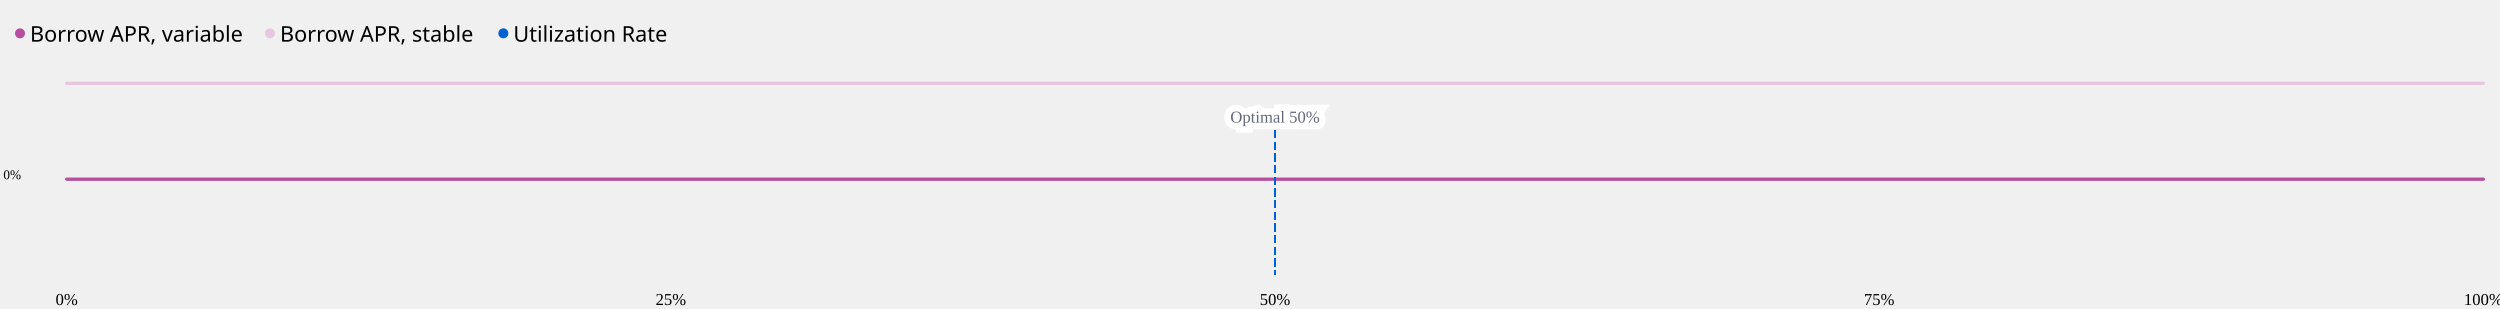
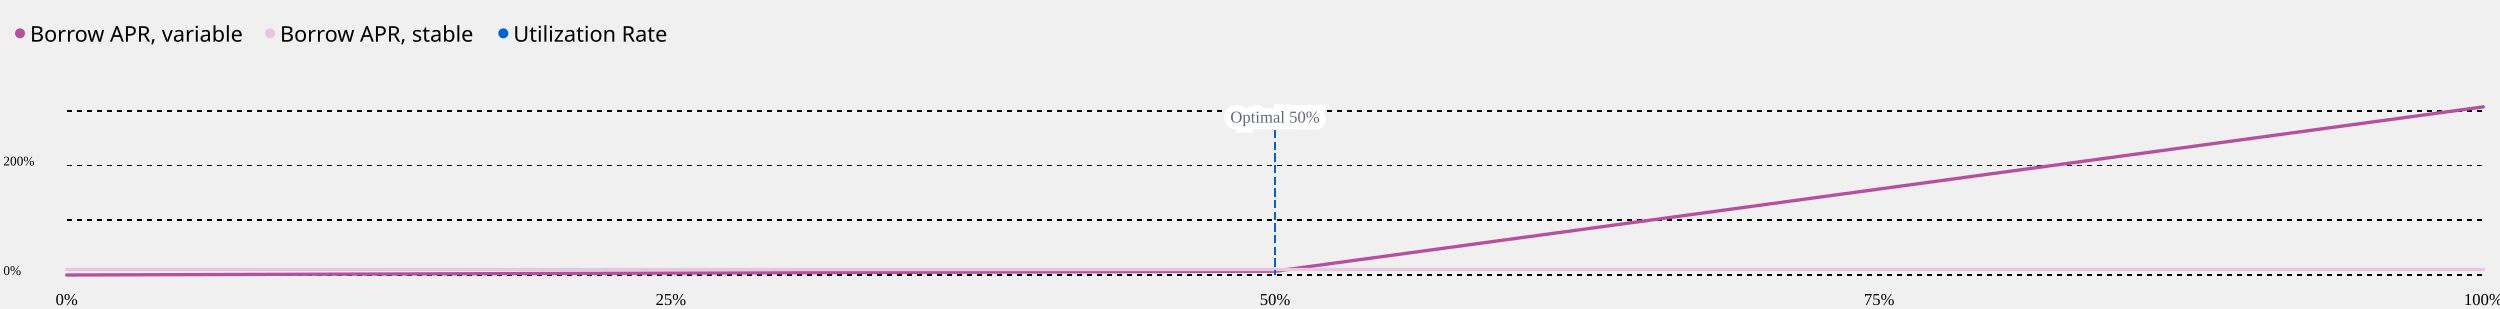
<svg xmlns="http://www.w3.org/2000/svg" style="background: white;" width="1500" height="185">
  <g style="color: black; font-size: 13px; font-family: sans-serif; transform: translate(18px, 25px);">
    <g>
      <circle r="3" cx="-6" cy="-5" style="fill: #B6509E" />
      <text>Borrow APR, variable</text>
    </g>
    <g style="transform: translateX(150px);">
      <circle r="3" cx="-6" cy="-5" style="fill: rgb(231, 198, 223)" />
      <text>Borrow APR, stable</text>
    </g>
    <g style="transform: translateX(290px);">
      <circle r="3" cx="-6" cy="-5" style="fill: rgb(0, 98, 210)" />
      <text>Utilization Rate</text>
    </g>
  </g>
  <g class="visx-group" transform="translate(40, 50)">
    <g class="visx-group visx-rows" transform="translate(0, 0)">
-       <line class="visx-line" x1="0" y1="57.5" x2="1450" y2="57.5" fill="transparent" shape-rendering="crispEdges" stroke="#000" stroke-width="1" stroke-dasharray="3,3" pointer-events="none" />
+       <line class="visx-line" x1="0" y1="115" x2="1450" y2="115" fill="transparent" shape-rendering="crispEdges" stroke="#000" stroke-width="1" stroke-dasharray="3,3" pointer-events="none" />
+       <line class="visx-line" x1="0" y1="82.143" x2="1450" y2="82.143" fill="transparent" shape-rendering="crispEdges" stroke="#000" stroke-width="1" stroke-dasharray="3,3" pointer-events="none" />
+       <line class="visx-line" x1="0" y1="49.286" x2="1450" y2="49.286" fill="transparent" shape-rendering="crispEdges" stroke="#000" stroke-width="1" stroke-dasharray="3,3" pointer-events="none" />
+       <line class="visx-line" x1="0" y1="16.429" x2="1450" y2="16.429" fill="transparent" shape-rendering="crispEdges" stroke="#000" stroke-width="1" stroke-dasharray="3,3" pointer-events="none" />
    </g>
-     <path class="visx-linepath" d="M0,57.5C2.417,57.5,4.833,57.5,7.25,57.5C9.667,57.5,12.083,57.5,14.5,57.5C16.917,57.5,19.333,57.5,21.75,57.5C24.167,57.5,26.583,57.5,29,57.5C31.417,57.5,33.833,57.5,36.25,57.5C38.667,57.5,41.083,57.5,43.5,57.5C45.917,57.5,48.333,57.5,50.75,57.5C53.167,57.5,55.583,57.5,58,57.5C60.417,57.5,62.833,57.5,65.25,57.5C67.667,57.5,70.083,57.5,72.5,57.5C74.917,57.5,77.333,57.5,79.75,57.5C82.167,57.5,84.583,57.5,87,57.5C89.417,57.5,91.833,57.5,94.25,57.5C96.667,57.5,99.083,57.5,101.5,57.5C103.917,57.5,106.333,57.5,108.75,57.5C111.167,57.5,113.583,57.5,116,57.5C118.417,57.5,120.833,57.5,123.25,57.5C125.667,57.5,128.083,57.5,130.5,57.5C132.917,57.5,135.333,57.5,137.75,57.5C140.167,57.5,142.583,57.5,145,57.5C147.417,57.5,149.833,57.5,152.25,57.5C154.667,57.5,157.083,57.5,159.5,57.5C161.917,57.5,164.333,57.5,166.75,57.5C169.167,57.5,171.583,57.5,174,57.5C176.417,57.5,178.833,57.5,181.25,57.5C183.667,57.5,186.083,57.5,188.5,57.5C190.917,57.5,193.333,57.5,195.75,57.5C198.167,57.5,200.583,57.5,203,57.5C205.417,57.5,207.833,57.5,210.25,57.5C212.667,57.5,215.083,57.5,217.5,57.5C219.917,57.5,222.333,57.5,224.75,57.5C227.167,57.5,229.583,57.5,232,57.5C234.417,57.5,236.833,57.5,239.25,57.5C241.667,57.5,244.083,57.5,246.5,57.5C248.917,57.5,251.333,57.5,253.75,57.5C256.167,57.5,258.583,57.5,261,57.5C263.417,57.5,265.833,57.5,268.25,57.5C270.667,57.5,273.083,57.5,275.5,57.5C277.917,57.5,280.333,57.5,282.75,57.5C285.167,57.5,287.583,57.5,290,57.5C292.417,57.5,294.833,57.5,297.25,57.5C299.667,57.5,302.083,57.5,304.5,57.5C306.917,57.5,309.333,57.5,311.75,57.5C314.167,57.5,316.583,57.5,319,57.5C321.417,57.5,323.833,57.5,326.25,57.5C328.667,57.5,331.083,57.5,333.5,57.5C335.917,57.5,338.333,57.5,340.75,57.5C343.167,57.5,345.583,57.5,348,57.5C350.417,57.5,352.833,57.5,355.25,57.5C357.667,57.5,360.083,57.5,362.5,57.5C364.917,57.5,367.333,57.5,369.75,57.5C372.167,57.5,374.583,57.5,377,57.5C379.417,57.5,381.833,57.5,384.25,57.5C386.667,57.5,389.083,57.5,391.5,57.5C393.917,57.5,396.333,57.5,398.75,57.5C401.167,57.5,403.583,57.5,406,57.5C408.417,57.5,410.833,57.5,413.25,57.5C415.667,57.5,418.083,57.5,420.5,57.5C422.917,57.5,425.333,57.5,427.75,57.5C430.167,57.5,432.583,57.5,435,57.5C437.417,57.5,439.833,57.5,442.25,57.5C444.667,57.5,447.083,57.5,449.5,57.5C451.917,57.5,454.333,57.5,456.75,57.5C459.167,57.5,461.583,57.5,464,57.5C466.417,57.5,468.833,57.5,471.25,57.5C473.667,57.5,476.083,57.5,478.5,57.5C480.917,57.5,483.333,57.5,485.75,57.5C488.167,57.5,490.583,57.5,493,57.5C495.417,57.5,497.833,57.5,500.25,57.5C502.667,57.5,505.083,57.5,507.5,57.5C509.917,57.5,512.333,57.5,514.75,57.5C517.167,57.5,519.583,57.5,522,57.5C524.417,57.5,526.833,57.5,529.25,57.5C531.667,57.5,534.083,57.5,536.5,57.5C538.917,57.5,541.333,57.5,543.75,57.5C546.167,57.5,548.583,57.5,551,57.5C553.417,57.5,555.833,57.5,558.25,57.5C560.667,57.5,563.083,57.5,565.5,57.5C567.917,57.5,570.333,57.5,572.75,57.5C575.167,57.5,577.583,57.5,580,57.5C582.417,57.5,584.833,57.5,587.25,57.5C589.667,57.5,592.083,57.5,594.5,57.5C596.917,57.5,599.333,57.5,601.75,57.5C604.167,57.5,606.583,57.5,609,57.5C611.417,57.5,613.833,57.5,616.25,57.5C618.667,57.5,621.083,57.5,623.5,57.5C625.917,57.5,628.333,57.5,630.75,57.5C633.167,57.5,635.583,57.5,638,57.5C640.417,57.5,642.833,57.5,645.25,57.5C647.667,57.5,650.083,57.5,652.5,57.5C654.917,57.5,657.333,57.5,659.75,57.5C662.167,57.5,664.583,57.5,667,57.5C669.417,57.5,671.833,57.5,674.25,57.5C676.667,57.5,679.083,57.5,681.5,57.5C683.917,57.5,686.333,57.5,688.75,57.5C691.167,57.5,693.583,57.5,696,57.5C698.417,57.5,700.833,57.5,703.25,57.5C705.667,57.5,708.083,57.5,710.5,57.5C712.917,57.5,715.333,57.5,717.75,57.5C720.167,57.5,722.583,57.5,725,57.5C727.417,57.5,729.833,57.5,732.25,57.5C734.667,57.5,737.083,57.5,739.5,57.5C741.917,57.5,744.333,57.5,746.75,57.5C749.167,57.5,751.583,57.5,754,57.5C756.417,57.5,758.833,57.5,761.25,57.5C763.667,57.5,766.083,57.5,768.5,57.5C770.917,57.5,773.333,57.5,775.75,57.5C778.167,57.5,780.583,57.5,783,57.5C785.417,57.5,787.833,57.5,790.25,57.5C792.667,57.5,795.083,57.5,797.5,57.5C799.917,57.5,802.333,57.5,804.75,57.5C807.167,57.5,809.583,57.5,812,57.5C814.417,57.5,816.833,57.5,819.25,57.5C821.667,57.5,824.083,57.5,826.5,57.5C828.917,57.5,831.333,57.5,833.75,57.5C836.167,57.5,838.583,57.5,841,57.5C843.417,57.5,845.833,57.5,848.25,57.5C850.667,57.5,853.083,57.5,855.5,57.5C857.917,57.5,860.333,57.5,862.75,57.5C865.167,57.5,867.583,57.5,870,57.5C872.417,57.5,874.833,57.5,877.25,57.5C879.667,57.5,882.083,57.5,884.5,57.5C886.917,57.5,889.333,57.5,891.75,57.5C894.167,57.5,896.583,57.5,899,57.5C901.417,57.5,903.833,57.5,906.25,57.5C908.667,57.5,911.083,57.5,913.5,57.5C915.917,57.5,918.333,57.5,920.75,57.5C923.167,57.5,925.583,57.5,928,57.5C930.417,57.5,932.833,57.5,935.25,57.5C937.667,57.5,940.083,57.5,942.5,57.5C944.917,57.5,947.333,57.5,949.75,57.5C952.167,57.5,954.583,57.5,957,57.5C959.417,57.5,961.833,57.5,964.25,57.5C966.667,57.5,969.083,57.5,971.5,57.5C973.917,57.5,976.333,57.5,978.75,57.5C981.167,57.5,983.583,57.5,986,57.5C988.417,57.5,990.833,57.5,993.25,57.5C995.667,57.5,998.083,57.5,1000.5,57.5C1002.917,57.5,1005.333,57.5,1007.75,57.5C1010.167,57.5,1012.583,57.5,1015,57.5C1017.417,57.5,1019.833,57.5,1022.25,57.5C1024.667,57.5,1027.083,57.5,1029.5,57.5C1031.917,57.5,1034.333,57.5,1036.75,57.5C1039.167,57.5,1041.583,57.5,1044,57.5C1046.417,57.5,1048.833,57.5,1051.25,57.5C1053.667,57.5,1056.083,57.5,1058.5,57.5C1060.917,57.5,1063.333,57.5,1065.75,57.5C1068.167,57.5,1070.583,57.5,1073,57.5C1075.417,57.5,1077.833,57.5,1080.25,57.5C1082.667,57.5,1085.083,57.5,1087.5,57.5C1089.917,57.5,1092.333,57.5,1094.75,57.5C1097.167,57.5,1099.583,57.5,1102,57.5C1104.417,57.5,1106.833,57.5,1109.25,57.5C1111.667,57.5,1114.083,57.5,1116.5,57.5C1118.917,57.5,1121.333,57.5,1123.75,57.5C1126.167,57.5,1128.583,57.5,1131,57.5C1133.417,57.5,1135.833,57.5,1138.25,57.5C1140.667,57.5,1143.083,57.5,1145.5,57.5C1147.917,57.5,1150.333,57.5,1152.75,57.5C1155.167,57.5,1157.583,57.5,1160,57.5C1162.417,57.5,1164.833,57.5,1167.25,57.5C1169.667,57.5,1172.083,57.5,1174.5,57.5C1176.917,57.5,1179.333,57.5,1181.75,57.5C1184.167,57.5,1186.583,57.5,1189,57.5C1191.417,57.5,1193.833,57.5,1196.25,57.5C1198.667,57.5,1201.083,57.5,1203.5,57.5C1205.917,57.5,1208.333,57.5,1210.75,57.5C1213.167,57.5,1215.583,57.5,1218,57.5C1220.417,57.5,1222.833,57.5,1225.25,57.5C1227.667,57.5,1230.083,57.5,1232.5,57.5C1234.917,57.5,1237.333,57.5,1239.75,57.5C1242.167,57.5,1244.583,57.5,1247,57.5C1249.417,57.5,1251.833,57.5,1254.25,57.5C1256.667,57.5,1259.083,57.5,1261.5,57.5C1263.917,57.5,1266.333,57.5,1268.75,57.5C1271.167,57.5,1273.583,57.5,1276,57.5C1278.417,57.5,1280.833,57.5,1283.25,57.5C1285.667,57.5,1288.083,57.5,1290.5,57.5C1292.917,57.5,1295.333,57.5,1297.75,57.5C1300.167,57.5,1302.583,57.5,1305,57.5C1307.417,57.5,1309.833,57.5,1312.25,57.5C1314.667,57.5,1317.083,57.5,1319.5,57.5C1321.917,57.5,1324.333,57.5,1326.75,57.5C1329.167,57.5,1331.583,57.5,1334,57.5C1336.417,57.5,1338.833,57.5,1341.25,57.5C1343.667,57.5,1346.083,57.5,1348.5,57.5C1350.917,57.5,1353.333,57.5,1355.75,57.5C1358.167,57.5,1360.583,57.5,1363,57.5C1365.417,57.5,1367.833,57.5,1370.25,57.5C1372.667,57.5,1375.083,57.5,1377.5,57.5C1379.917,57.5,1382.333,57.5,1384.75,57.5C1387.167,57.5,1389.583,57.5,1392,57.5C1394.417,57.5,1396.833,57.5,1399.25,57.5C1401.667,57.5,1404.083,57.5,1406.5,57.5C1408.917,57.5,1411.333,57.5,1413.75,57.5C1416.167,57.5,1418.583,57.5,1421,57.5C1423.417,57.5,1425.833,57.5,1428.25,57.5C1430.667,57.5,1433.083,57.5,1435.5,57.5C1437.917,57.5,1440.333,57.5,1442.75,57.5C1445.167,57.5,1447.583,57.5,1450,57.5" fill="transparent" stroke-linecap="round" stroke="#B6509E" stroke-width="2" />
-     <path class="visx-linepath" d="M0,0C2.417,0,4.833,0,7.25,0C9.667,0,12.083,0,14.5,0C16.917,0,19.333,0,21.75,0C24.167,0,26.583,0,29,0C31.417,0,33.833,0,36.25,0C38.667,0,41.083,0,43.5,0C45.917,0,48.333,0,50.75,0C53.167,0,55.583,0,58,0C60.417,0,62.833,0,65.25,0C67.667,0,70.083,0,72.5,0C74.917,0,77.333,0,79.75,0C82.167,0,84.583,0,87,0C89.417,0,91.833,0,94.25,0C96.667,0,99.083,0,101.5,0C103.917,0,106.333,0,108.75,0C111.167,0,113.583,0,116,0C118.417,0,120.833,0,123.25,0C125.667,0,128.083,0,130.5,0C132.917,0,135.333,0,137.75,0C140.167,0,142.583,0,145,0C147.417,0,149.833,0,152.25,0C154.667,0,157.083,0,159.5,0C161.917,0,164.333,0,166.75,0C169.167,0,171.583,0,174,0C176.417,0,178.833,0,181.25,0C183.667,0,186.083,0,188.5,0C190.917,0,193.333,0,195.75,0C198.167,0,200.583,0,203,0C205.417,0,207.833,0,210.25,0C212.667,0,215.083,0,217.5,0C219.917,0,222.333,0,224.75,0C227.167,0,229.583,0,232,0C234.417,0,236.833,0,239.25,0C241.667,0,244.083,0,246.5,0C248.917,0,251.333,0,253.75,0C256.167,0,258.583,0,261,0C263.417,0,265.833,0,268.25,0C270.667,0,273.083,0,275.5,0C277.917,0,280.333,0,282.75,0C285.167,0,287.583,0,290,0C292.417,0,294.833,0,297.25,0C299.667,0,302.083,0,304.5,0C306.917,0,309.333,0,311.75,0C314.167,0,316.583,0,319,0C321.417,0,323.833,0,326.25,0C328.667,0,331.083,0,333.5,0C335.917,0,338.333,0,340.75,0C343.167,0,345.583,0,348,0C350.417,0,352.833,0,355.25,0C357.667,0,360.083,0,362.5,0C364.917,0,367.333,0,369.75,0C372.167,0,374.583,0,377,0C379.417,0,381.833,0,384.25,0C386.667,0,389.083,0,391.5,0C393.917,0,396.333,0,398.75,0C401.167,0,403.583,0,406,0C408.417,0,410.833,0,413.25,0C415.667,0,418.083,0,420.5,0C422.917,0,425.333,0,427.75,0C430.167,0,432.583,0,435,0C437.417,0,439.833,0,442.25,0C444.667,0,447.083,0,449.5,0C451.917,0,454.333,0,456.75,0C459.167,0,461.583,0,464,0C466.417,0,468.833,0,471.25,0C473.667,0,476.083,0,478.5,0C480.917,0,483.333,0,485.75,0C488.167,0,490.583,0,493,0C495.417,0,497.833,0,500.25,0C502.667,0,505.083,0,507.5,0C509.917,0,512.333,0,514.75,0C517.167,0,519.583,0,522,0C524.417,0,526.833,0,529.25,0C531.667,0,534.083,0,536.5,0C538.917,0,541.333,0,543.75,0C546.167,0,548.583,0,551,0C553.417,0,555.833,0,558.25,0C560.667,0,563.083,0,565.5,0C567.917,0,570.333,0,572.75,0C575.167,0,577.583,0,580,0C582.417,0,584.833,0,587.25,0C589.667,0,592.083,0,594.5,0C596.917,0,599.333,0,601.75,0C604.167,0,606.583,0,609,0C611.417,0,613.833,0,616.25,0C618.667,0,621.083,0,623.5,0C625.917,0,628.333,0,630.75,0C633.167,0,635.583,0,638,0C640.417,0,642.833,0,645.25,0C647.667,0,650.083,0,652.5,0C654.917,0,657.333,0,659.75,0C662.167,0,664.583,0,667,0C669.417,0,671.833,0,674.25,0C676.667,0,679.083,0,681.5,0C683.917,0,686.333,0,688.75,0C691.167,0,693.583,0,696,0C698.417,0,700.833,0,703.25,0C705.667,0,708.083,0,710.5,0C712.917,0,715.333,0,717.75,0C720.167,0,722.583,0,725,0C727.417,0,729.833,0,732.25,0C734.667,0,737.083,0,739.5,0C741.917,0,744.333,0,746.75,0C749.167,0,751.583,0,754,0C756.417,0,758.833,0,761.25,0C763.667,0,766.083,0,768.5,0C770.917,0,773.333,0,775.75,0C778.167,0,780.583,0,783,0C785.417,0,787.833,0,790.25,0C792.667,0,795.083,0,797.5,0C799.917,0,802.333,0,804.75,0C807.167,0,809.583,0,812,0C814.417,0,816.833,0,819.25,0C821.667,0,824.083,0,826.5,0C828.917,0,831.333,0,833.75,0C836.167,0,838.583,0,841,0C843.417,0,845.833,0,848.25,0C850.667,0,853.083,0,855.5,0C857.917,0,860.333,0,862.75,0C865.167,0,867.583,0,870,0C872.417,0,874.833,0,877.25,0C879.667,0,882.083,0,884.5,0C886.917,0,889.333,0,891.75,0C894.167,0,896.583,0,899,0C901.417,0,903.833,0,906.25,0C908.667,0,911.083,0,913.5,0C915.917,0,918.333,0,920.75,0C923.167,0,925.583,0,928,0C930.417,0,932.833,0,935.25,0C937.667,0,940.083,0,942.5,0C944.917,0,947.333,0,949.75,0C952.167,0,954.583,0,957,0C959.417,0,961.833,0,964.25,0C966.667,0,969.083,0,971.5,0C973.917,0,976.333,0,978.75,0C981.167,0,983.583,0,986,0C988.417,0,990.833,0,993.25,0C995.667,0,998.083,0,1000.5,0C1002.917,0,1005.333,0,1007.75,0C1010.167,0,1012.583,0,1015,0C1017.417,0,1019.833,0,1022.25,0C1024.667,0,1027.083,0,1029.5,0C1031.917,0,1034.333,0,1036.75,0C1039.167,0,1041.583,0,1044,0C1046.417,0,1048.833,0,1051.25,0C1053.667,0,1056.083,0,1058.5,0C1060.917,0,1063.333,0,1065.75,0C1068.167,0,1070.583,0,1073,0C1075.417,0,1077.833,0,1080.25,0C1082.667,0,1085.083,0,1087.5,0C1089.917,0,1092.333,0,1094.75,0C1097.167,0,1099.583,0,1102,0C1104.417,0,1106.833,0,1109.25,0C1111.667,0,1114.083,0,1116.5,0C1118.917,0,1121.333,0,1123.75,0C1126.167,0,1128.583,0,1131,0C1133.417,0,1135.833,0,1138.25,0C1140.667,0,1143.083,0,1145.5,0C1147.917,0,1150.333,0,1152.75,0C1155.167,0,1157.583,0,1160,0C1162.417,0,1164.833,0,1167.25,0C1169.667,0,1172.083,0,1174.5,0C1176.917,0,1179.333,0,1181.75,0C1184.167,0,1186.583,0,1189,0C1191.417,0,1193.833,0,1196.25,0C1198.667,0,1201.083,0,1203.5,0C1205.917,0,1208.333,0,1210.75,0C1213.167,0,1215.583,0,1218,0C1220.417,0,1222.833,0,1225.25,0C1227.667,0,1230.083,0,1232.5,0C1234.917,0,1237.333,0,1239.75,0C1242.167,0,1244.583,0,1247,0C1249.417,0,1251.833,0,1254.25,0C1256.667,0,1259.083,0,1261.5,0C1263.917,0,1266.333,0,1268.75,0C1271.167,0,1273.583,0,1276,0C1278.417,0,1280.833,0,1283.25,0C1285.667,0,1288.083,0,1290.5,0C1292.917,0,1295.333,0,1297.75,0C1300.167,0,1302.583,0,1305,0C1307.417,0,1309.833,0,1312.25,0C1314.667,0,1317.083,0,1319.5,0C1321.917,0,1324.333,0,1326.75,0C1329.167,0,1331.583,0,1334,0C1336.417,0,1338.833,0,1341.25,0C1343.667,0,1346.083,0,1348.5,0C1350.917,0,1353.333,0,1355.75,0C1358.167,0,1360.583,0,1363,0C1365.417,0,1367.833,0,1370.25,0C1372.667,0,1375.083,0,1377.5,0C1379.917,0,1382.333,0,1384.75,0C1387.167,0,1389.583,0,1392,0C1394.417,0,1396.833,0,1399.25,0C1401.667,0,1404.083,0,1406.5,0C1408.917,0,1411.333,0,1413.75,0C1416.167,0,1418.583,0,1421,0C1423.417,0,1425.833,0,1428.25,0C1430.667,0,1433.083,0,1435.5,0C1437.917,0,1440.333,0,1442.75,0C1445.167,0,1447.583,0,1450,0" fill="transparent" stroke-linecap="round" stroke="#E7C6DF" stroke-width="2" />
+     <path class="visx-linepath" d="M0,115C2.417,114.992,4.833,114.985,7.25,114.977C9.667,114.969,12.083,114.962,14.5,114.954C16.917,114.946,19.333,114.939,21.75,114.931C24.167,114.923,26.583,114.916,29,114.908C31.417,114.9,33.833,114.893,36.25,114.885C38.667,114.877,41.083,114.87,43.5,114.862C45.917,114.854,48.333,114.847,50.75,114.839C53.167,114.831,55.583,114.824,58,114.816C60.417,114.808,62.833,114.801,65.25,114.793C67.667,114.785,70.083,114.778,72.5,114.77C74.917,114.762,77.333,114.755,79.75,114.747C82.167,114.739,84.583,114.732,87,114.724C89.417,114.716,91.833,114.709,94.25,114.701C96.667,114.693,99.083,114.686,101.5,114.678C103.917,114.67,106.333,114.663,108.75,114.655C111.167,114.647,113.583,114.64,116,114.632C118.417,114.624,120.833,114.617,123.25,114.609C125.667,114.601,128.083,114.594,130.5,114.586C132.917,114.578,135.333,114.571,137.75,114.563C140.167,114.555,142.583,114.548,145,114.54C147.417,114.532,149.833,114.525,152.25,114.517C154.667,114.509,157.083,114.502,159.5,114.494C161.917,114.486,164.333,114.479,166.75,114.471C169.167,114.463,171.583,114.456,174,114.448C176.417,114.44,178.833,114.433,181.25,114.425C183.667,114.417,186.083,114.41,188.5,114.402C190.917,114.394,193.333,114.387,195.75,114.379C198.167,114.371,200.583,114.364,203,114.356C205.417,114.348,207.833,114.341,210.25,114.333C212.667,114.325,215.083,114.318,217.5,114.31C219.917,114.302,222.333,114.295,224.75,114.287C227.167,114.279,229.583,114.272,232,114.264C234.417,114.256,236.833,114.249,239.25,114.241C241.667,114.233,244.083,114.226,246.5,114.218C248.917,114.21,251.333,114.203,253.75,114.195C256.167,114.187,258.583,114.18,261,114.172C263.417,114.164,265.833,114.157,268.25,114.149C270.667,114.141,273.083,114.134,275.5,114.126C277.917,114.118,280.333,114.111,282.75,114.103C285.167,114.095,287.583,114.088,290,114.08C292.417,114.072,294.833,114.065,297.25,114.057C299.667,114.049,302.083,114.042,304.5,114.034C306.917,114.026,309.333,114.019,311.75,114.011C314.167,114.003,316.583,113.996,319,113.988C321.417,113.98,323.833,113.973,326.25,113.965C328.667,113.957,331.083,113.95,333.5,113.942C335.917,113.934,338.333,113.927,340.75,113.919C343.167,113.911,345.583,113.904,348,113.896C350.417,113.888,352.833,113.881,355.25,113.873C357.667,113.865,360.083,113.858,362.5,113.85C364.917,113.842,367.333,113.835,369.75,113.827C372.167,113.819,374.583,113.812,377,113.804C379.417,113.796,381.833,113.789,384.25,113.781C386.667,113.773,389.083,113.766,391.5,113.758C393.917,113.75,396.333,113.743,398.75,113.735C401.167,113.727,403.583,113.72,406,113.712C408.417,113.704,410.833,113.697,413.25,113.689C415.667,113.681,418.083,113.674,420.5,113.666C422.917,113.658,425.333,113.651,427.75,113.643C430.167,113.635,432.583,113.628,435,113.62C437.417,113.612,439.833,113.605,442.25,113.597C444.667,113.589,447.083,113.582,449.5,113.574C451.917,113.566,454.333,113.559,456.75,113.551C459.167,113.543,461.583,113.536,464,113.528C466.417,113.52,468.833,113.513,471.25,113.505C473.667,113.497,476.083,113.49,478.5,113.482C480.917,113.474,483.333,113.467,485.75,113.459C488.167,113.451,490.583,113.444,493,113.436C495.417,113.428,497.833,113.421,500.25,113.413C502.667,113.405,505.083,113.398,507.5,113.39C509.917,113.382,512.333,113.375,514.75,113.367C517.167,113.359,519.583,113.352,522,113.344C524.417,113.336,526.833,113.329,529.25,113.321C531.667,113.313,534.083,113.306,536.5,113.298C538.917,113.29,541.333,113.283,543.75,113.275C546.167,113.267,548.583,113.26,551,113.252C553.417,113.244,555.833,113.237,558.25,113.229C560.667,113.221,563.083,113.214,565.5,113.206C567.917,113.198,570.333,113.191,572.75,113.183C575.167,113.175,577.583,113.168,580,113.16C582.417,113.152,584.833,113.145,587.25,113.137C589.667,113.129,592.083,113.122,594.5,113.114C596.917,113.106,599.333,113.099,601.75,113.091C604.167,113.083,606.583,113.076,609,113.068C611.417,113.06,613.833,113.053,616.25,113.045C618.667,113.037,621.083,113.03,623.5,113.022C625.917,113.014,628.333,113.007,630.75,112.999C633.167,112.991,635.583,112.984,638,112.976C640.417,112.968,642.833,112.961,645.25,112.953C647.667,112.945,650.083,112.938,652.5,112.93C654.917,112.922,657.333,112.915,659.75,112.907C662.167,112.899,664.583,112.892,667,112.884C669.417,112.876,671.833,112.869,674.25,112.861C676.667,112.853,679.083,112.846,681.5,112.838C683.917,112.83,686.333,112.823,688.75,112.815C691.167,112.807,693.583,112.8,696,112.792C698.417,112.784,700.833,112.777,703.25,112.769C705.667,112.761,708.083,112.754,710.5,112.746C712.917,112.738,715.333,112.731,717.75,112.723C720.167,112.715,722.583,112.715,725,112.7C727.417,112.685,729.833,112.043,732.25,111.714C734.667,111.386,737.083,111.057,739.5,110.729C741.917,110.4,744.333,110.071,746.75,109.743C749.167,109.414,751.583,109.086,754,108.757C756.417,108.429,758.833,108.1,761.25,107.771C763.667,107.443,766.083,107.114,768.5,106.786C770.917,106.457,773.333,106.129,775.75,105.8C778.167,105.471,780.583,105.143,783,104.814C785.417,104.486,787.833,104.157,790.25,103.829C792.667,103.5,795.083,103.171,797.5,102.843C799.917,102.514,802.333,102.186,804.75,101.857C807.167,101.529,809.583,101.2,812,100.871C814.417,100.543,816.833,100.214,819.25,99.886C821.667,99.557,824.083,99.229,826.5,98.9C828.917,98.571,831.333,98.243,833.75,97.914C836.167,97.586,838.583,97.257,841,96.929C843.417,96.6,845.833,96.271,848.25,95.943C850.667,95.614,853.083,95.286,855.5,94.957C857.917,94.629,860.333,94.3,862.75,93.971C865.167,93.643,867.583,93.314,870,92.986C872.417,92.657,874.833,92.329,877.25,92C879.667,91.671,882.083,91.343,884.5,91.014C886.917,90.686,889.333,90.357,891.75,90.029C894.167,89.7,896.583,89.371,899,89.043C901.417,88.714,903.833,88.386,906.25,88.057C908.667,87.729,911.083,87.4,913.5,87.071C915.917,86.743,918.333,86.414,920.75,86.086C923.167,85.757,925.583,85.429,928,85.1C930.417,84.771,932.833,84.443,935.25,84.114C937.667,83.786,940.083,83.457,942.5,83.129C944.917,82.8,947.333,82.471,949.75,82.143C952.167,81.814,954.583,81.486,957,81.157C959.417,80.829,961.833,80.5,964.25,80.171C966.667,79.843,969.083,79.514,971.5,79.186C973.917,78.857,976.333,78.529,978.75,78.2C981.167,77.871,983.583,77.543,986,77.214C988.417,76.886,990.833,76.557,993.25,76.229C995.667,75.9,998.083,75.571,1000.5,75.243C1002.917,74.914,1005.333,74.586,1007.75,74.257C1010.167,73.929,1012.583,73.6,1015,73.271C1017.417,72.943,1019.833,72.614,1022.25,72.286C1024.667,71.957,1027.083,71.629,1029.5,71.3C1031.917,70.971,1034.333,70.643,1036.75,70.314C1039.167,69.986,1041.583,69.657,1044,69.329C1046.417,69,1048.833,68.671,1051.25,68.343C1053.667,68.014,1056.083,67.686,1058.5,67.357C1060.917,67.029,1063.333,66.7,1065.75,66.371C1068.167,66.043,1070.583,65.714,1073,65.386C1075.417,65.057,1077.833,64.729,1080.25,64.4C1082.667,64.071,1085.083,63.743,1087.5,63.414C1089.917,63.086,1092.333,62.757,1094.75,62.429C1097.167,62.1,1099.583,61.771,1102,61.443C1104.417,61.114,1106.833,60.786,1109.25,60.457C1111.667,60.129,1114.083,59.8,1116.5,59.471C1118.917,59.143,1121.333,58.814,1123.75,58.486C1126.167,58.157,1128.583,57.829,1131,57.5C1133.417,57.171,1135.833,56.843,1138.25,56.514C1140.667,56.186,1143.083,55.857,1145.5,55.529C1147.917,55.2,1150.333,54.871,1152.75,54.543C1155.167,54.214,1157.583,53.886,1160,53.557C1162.417,53.229,1164.833,52.9,1167.25,52.571C1169.667,52.243,1172.083,51.914,1174.5,51.586C1176.917,51.257,1179.333,50.929,1181.75,50.6C1184.167,50.271,1186.583,49.943,1189,49.614C1191.417,49.286,1193.833,48.957,1196.25,48.629C1198.667,48.3,1201.083,47.971,1203.5,47.643C1205.917,47.314,1208.333,46.986,1210.75,46.657C1213.167,46.329,1215.583,46,1218,45.671C1220.417,45.343,1222.833,45.014,1225.25,44.686C1227.667,44.357,1230.083,44.029,1232.5,43.7C1234.917,43.371,1237.333,43.043,1239.75,42.714C1242.167,42.386,1244.583,42.057,1247,41.729C1249.417,41.4,1251.833,41.071,1254.25,40.743C1256.667,40.414,1259.083,40.086,1261.5,39.757C1263.917,39.429,1266.333,39.1,1268.75,38.771C1271.167,38.443,1273.583,38.114,1276,37.786C1278.417,37.457,1280.833,37.129,1283.25,36.8C1285.667,36.471,1288.083,36.143,1290.5,35.814C1292.917,35.486,1295.333,35.157,1297.75,34.829C1300.167,34.5,1302.583,34.171,1305,33.843C1307.417,33.514,1309.833,33.186,1312.25,32.857C1314.667,32.529,1317.083,32.2,1319.5,31.871C1321.917,31.543,1324.333,31.214,1326.75,30.886C1329.167,30.557,1331.583,30.229,1334,29.9C1336.417,29.571,1338.833,29.243,1341.25,28.914C1343.667,28.586,1346.083,28.257,1348.5,27.929C1350.917,27.6,1353.333,27.271,1355.75,26.943C1358.167,26.614,1360.583,26.286,1363,25.957C1365.417,25.629,1367.833,25.3,1370.25,24.971C1372.667,24.643,1375.083,24.314,1377.5,23.986C1379.917,23.657,1382.333,23.329,1384.75,23C1387.167,22.671,1389.583,22.343,1392,22.014C1394.417,21.686,1396.833,21.357,1399.25,21.029C1401.667,20.7,1404.083,20.371,1406.5,20.043C1408.917,19.714,1411.333,19.386,1413.75,19.057C1416.167,18.729,1418.583,18.4,1421,18.071C1423.417,17.743,1425.833,17.414,1428.25,17.086C1430.667,16.757,1433.083,16.429,1435.5,16.1C1437.917,15.771,1440.333,15.443,1442.75,15.114C1445.167,14.786,1447.583,14.457,1450,14.129" fill="transparent" stroke-linecap="round" stroke="#B6509E" stroke-width="2" />
+     <path class="visx-linepath" d="M0,111.714C2.417,111.714,4.833,111.714,7.25,111.714C9.667,111.714,12.083,111.714,14.5,111.714C16.917,111.714,19.333,111.714,21.75,111.714C24.167,111.714,26.583,111.714,29,111.714C31.417,111.714,33.833,111.714,36.25,111.714C38.667,111.714,41.083,111.714,43.5,111.714C45.917,111.714,48.333,111.714,50.75,111.714C53.167,111.714,55.583,111.714,58,111.714C60.417,111.714,62.833,111.714,65.25,111.714C67.667,111.714,70.083,111.714,72.5,111.714C74.917,111.714,77.333,111.714,79.75,111.714C82.167,111.714,84.583,111.714,87,111.714C89.417,111.714,91.833,111.714,94.25,111.714C96.667,111.714,99.083,111.714,101.5,111.714C103.917,111.714,106.333,111.714,108.75,111.714C111.167,111.714,113.583,111.714,116,111.714C118.417,111.714,120.833,111.714,123.25,111.714C125.667,111.714,128.083,111.714,130.5,111.714C132.917,111.714,135.333,111.714,137.75,111.714C140.167,111.714,142.583,111.714,145,111.714C147.417,111.714,149.833,111.714,152.25,111.714C154.667,111.714,157.083,111.714,159.5,111.714C161.917,111.714,164.333,111.714,166.75,111.714C169.167,111.714,171.583,111.714,174,111.714C176.417,111.714,178.833,111.714,181.25,111.714C183.667,111.714,186.083,111.714,188.5,111.714C190.917,111.714,193.333,111.714,195.75,111.714C198.167,111.714,200.583,111.714,203,111.714C205.417,111.714,207.833,111.714,210.25,111.714C212.667,111.714,215.083,111.714,217.5,111.714C219.917,111.714,222.333,111.714,224.75,111.714C227.167,111.714,229.583,111.714,232,111.714C234.417,111.714,236.833,111.714,239.25,111.714C241.667,111.714,244.083,111.714,246.5,111.714C248.917,111.714,251.333,111.714,253.75,111.714C256.167,111.714,258.583,111.714,261,111.714C263.417,111.714,265.833,111.714,268.25,111.714C270.667,111.714,273.083,111.714,275.5,111.714C277.917,111.714,280.333,111.714,282.75,111.714C285.167,111.714,287.583,111.714,290,111.714C292.417,111.714,294.833,111.714,297.25,111.714C299.667,111.714,302.083,111.714,304.5,111.714C306.917,111.714,309.333,111.714,311.75,111.714C314.167,111.714,316.583,111.714,319,111.714C321.417,111.714,323.833,111.714,326.25,111.714C328.667,111.714,331.083,111.714,333.5,111.714C335.917,111.714,338.333,111.714,340.75,111.714C343.167,111.714,345.583,111.714,348,111.714C350.417,111.714,352.833,111.714,355.25,111.714C357.667,111.714,360.083,111.714,362.5,111.714C364.917,111.714,367.333,111.714,369.75,111.714C372.167,111.714,374.583,111.714,377,111.714C379.417,111.714,381.833,111.714,384.25,111.714C386.667,111.714,389.083,111.714,391.5,111.714C393.917,111.714,396.333,111.714,398.75,111.714C401.167,111.714,403.583,111.714,406,111.714C408.417,111.714,410.833,111.714,413.25,111.714C415.667,111.714,418.083,111.714,420.5,111.714C422.917,111.714,425.333,111.714,427.75,111.714C430.167,111.714,432.583,111.714,435,111.714C437.417,111.714,439.833,111.714,442.25,111.714C444.667,111.714,447.083,111.714,449.5,111.714C451.917,111.714,454.333,111.714,456.75,111.714C459.167,111.714,461.583,111.714,464,111.714C466.417,111.714,468.833,111.714,471.25,111.714C473.667,111.714,476.083,111.714,478.5,111.714C480.917,111.714,483.333,111.714,485.75,111.714C488.167,111.714,490.583,111.714,493,111.714C495.417,111.714,497.833,111.714,500.25,111.714C502.667,111.714,505.083,111.714,507.5,111.714C509.917,111.714,512.333,111.714,514.75,111.714C517.167,111.714,519.583,111.714,522,111.714C524.417,111.714,526.833,111.714,529.25,111.714C531.667,111.714,534.083,111.714,536.5,111.714C538.917,111.714,541.333,111.714,543.75,111.714C546.167,111.714,548.583,111.714,551,111.714C553.417,111.714,555.833,111.714,558.25,111.714C560.667,111.714,563.083,111.714,565.5,111.714C567.917,111.714,570.333,111.714,572.75,111.714C575.167,111.714,577.583,111.714,580,111.714C582.417,111.714,584.833,111.714,587.25,111.714C589.667,111.714,592.083,111.714,594.5,111.714C596.917,111.714,599.333,111.714,601.75,111.714C604.167,111.714,606.583,111.714,609,111.714C611.417,111.714,613.833,111.714,616.25,111.714C618.667,111.714,621.083,111.714,623.5,111.714C625.917,111.714,628.333,111.714,630.75,111.714C633.167,111.714,635.583,111.714,638,111.714C640.417,111.714,642.833,111.714,645.25,111.714C647.667,111.714,650.083,111.714,652.5,111.714C654.917,111.714,657.333,111.714,659.75,111.714C662.167,111.714,664.583,111.714,667,111.714C669.417,111.714,671.833,111.714,674.25,111.714C676.667,111.714,679.083,111.714,681.5,111.714C683.917,111.714,686.333,111.714,688.75,111.714C691.167,111.714,693.583,111.714,696,111.714C698.417,111.714,700.833,111.714,703.25,111.714C705.667,111.714,708.083,111.714,710.5,111.714C712.917,111.714,715.333,111.714,717.75,111.714C720.167,111.714,722.583,111.714,725,111.714C727.417,111.714,729.833,111.714,732.25,111.714C734.667,111.714,737.083,111.714,739.5,111.714C741.917,111.714,744.333,111.714,746.75,111.714C749.167,111.714,751.583,111.714,754,111.714C756.417,111.714,758.833,111.714,761.25,111.714C763.667,111.714,766.083,111.714,768.5,111.714C770.917,111.714,773.333,111.714,775.75,111.714C778.167,111.714,780.583,111.714,783,111.714C785.417,111.714,787.833,111.714,790.25,111.714C792.667,111.714,795.083,111.714,797.5,111.714C799.917,111.714,802.333,111.714,804.75,111.714C807.167,111.714,809.583,111.714,812,111.714C814.417,111.714,816.833,111.714,819.25,111.714C821.667,111.714,824.083,111.714,826.5,111.714C828.917,111.714,831.333,111.714,833.75,111.714C836.167,111.714,838.583,111.714,841,111.714C843.417,111.714,845.833,111.714,848.25,111.714C850.667,111.714,853.083,111.714,855.5,111.714C857.917,111.714,860.333,111.714,862.75,111.714C865.167,111.714,867.583,111.714,870,111.714C872.417,111.714,874.833,111.714,877.25,111.714C879.667,111.714,882.083,111.714,884.5,111.714C886.917,111.714,889.333,111.714,891.75,111.714C894.167,111.714,896.583,111.714,899,111.714C901.417,111.714,903.833,111.714,906.25,111.714C908.667,111.714,911.083,111.714,913.5,111.714C915.917,111.714,918.333,111.714,920.75,111.714C923.167,111.714,925.583,111.714,928,111.714C930.417,111.714,932.833,111.714,935.25,111.714C937.667,111.714,940.083,111.714,942.5,111.714C944.917,111.714,947.333,111.714,949.75,111.714C952.167,111.714,954.583,111.714,957,111.714C959.417,111.714,961.833,111.714,964.25,111.714C966.667,111.714,969.083,111.714,971.5,111.714C973.917,111.714,976.333,111.714,978.75,111.714C981.167,111.714,983.583,111.714,986,111.714C988.417,111.714,990.833,111.714,993.25,111.714C995.667,111.714,998.083,111.714,1000.5,111.714C1002.917,111.714,1005.333,111.714,1007.75,111.714C1010.167,111.714,1012.583,111.714,1015,111.714C1017.417,111.714,1019.833,111.714,1022.25,111.714C1024.667,111.714,1027.083,111.714,1029.5,111.714C1031.917,111.714,1034.333,111.714,1036.75,111.714C1039.167,111.714,1041.583,111.714,1044,111.714C1046.417,111.714,1048.833,111.714,1051.25,111.714C1053.667,111.714,1056.083,111.714,1058.5,111.714C1060.917,111.714,1063.333,111.714,1065.75,111.714C1068.167,111.714,1070.583,111.714,1073,111.714C1075.417,111.714,1077.833,111.714,1080.25,111.714C1082.667,111.714,1085.083,111.714,1087.5,111.714C1089.917,111.714,1092.333,111.714,1094.75,111.714C1097.167,111.714,1099.583,111.714,1102,111.714C1104.417,111.714,1106.833,111.714,1109.25,111.714C1111.667,111.714,1114.083,111.714,1116.5,111.714C1118.917,111.714,1121.333,111.714,1123.75,111.714C1126.167,111.714,1128.583,111.714,1131,111.714C1133.417,111.714,1135.833,111.714,1138.25,111.714C1140.667,111.714,1143.083,111.714,1145.5,111.714C1147.917,111.714,1150.333,111.714,1152.75,111.714C1155.167,111.714,1157.583,111.714,1160,111.714C1162.417,111.714,1164.833,111.714,1167.25,111.714C1169.667,111.714,1172.083,111.714,1174.5,111.714C1176.917,111.714,1179.333,111.714,1181.75,111.714C1184.167,111.714,1186.583,111.714,1189,111.714C1191.417,111.714,1193.833,111.714,1196.25,111.714C1198.667,111.714,1201.083,111.714,1203.5,111.714C1205.917,111.714,1208.333,111.714,1210.75,111.714C1213.167,111.714,1215.583,111.714,1218,111.714C1220.417,111.714,1222.833,111.714,1225.25,111.714C1227.667,111.714,1230.083,111.714,1232.5,111.714C1234.917,111.714,1237.333,111.714,1239.75,111.714C1242.167,111.714,1244.583,111.714,1247,111.714C1249.417,111.714,1251.833,111.714,1254.25,111.714C1256.667,111.714,1259.083,111.714,1261.5,111.714C1263.917,111.714,1266.333,111.714,1268.75,111.714C1271.167,111.714,1273.583,111.714,1276,111.714C1278.417,111.714,1280.833,111.714,1283.25,111.714C1285.667,111.714,1288.083,111.714,1290.5,111.714C1292.917,111.714,1295.333,111.714,1297.75,111.714C1300.167,111.714,1302.583,111.714,1305,111.714C1307.417,111.714,1309.833,111.714,1312.25,111.714C1314.667,111.714,1317.083,111.714,1319.5,111.714C1321.917,111.714,1324.333,111.714,1326.75,111.714C1329.167,111.714,1331.583,111.714,1334,111.714C1336.417,111.714,1338.833,111.714,1341.25,111.714C1343.667,111.714,1346.083,111.714,1348.5,111.714C1350.917,111.714,1353.333,111.714,1355.75,111.714C1358.167,111.714,1360.583,111.714,1363,111.714C1365.417,111.714,1367.833,111.714,1370.25,111.714C1372.667,111.714,1375.083,111.714,1377.5,111.714C1379.917,111.714,1382.333,111.714,1384.75,111.714C1387.167,111.714,1389.583,111.714,1392,111.714C1394.417,111.714,1396.833,111.714,1399.25,111.714C1401.667,111.714,1404.083,111.714,1406.5,111.714C1408.917,111.714,1411.333,111.714,1413.75,111.714C1416.167,111.714,1418.583,111.714,1421,111.714C1423.417,111.714,1425.833,111.714,1428.25,111.714C1430.667,111.714,1433.083,111.714,1435.5,111.714C1437.917,111.714,1440.333,111.714,1442.75,111.714C1445.167,111.714,1447.583,111.714,1450,111.714" fill="transparent" stroke-linecap="round" stroke="#E7C6DF" stroke-width="2" />
    <g class="visx-group visx-axis visx-axis-bottom" transform="translate(0, 115)">
      <g class="visx-group visx-axis-tick" transform="translate(0, 0)">
        <line class="visx-line" x1="0" y1="0" x2="0" y2="8" fill="transparent" shape-rendering="crispEdges" stroke="#000" stroke-width="0" stroke-linecap="square" />
        <svg x="0" y="0" font-size="10" style="overflow:visible">
          <text transform="" x="0" y="18" fill="#000" font-size="10" text-anchor="middle">
            <tspan x="0" dy="0em">0%</tspan>
          </text>
        </svg>
      </g>
      <g class="visx-group visx-axis-tick" transform="translate(0, 0)">
        <line class="visx-line" x1="362.5" y1="0" x2="362.5" y2="8" fill="transparent" shape-rendering="crispEdges" stroke="#000" stroke-width="0" stroke-linecap="square" />
        <svg x="0" y="0" font-size="10" style="overflow:visible">
          <text transform="" x="362.5" y="18" fill="#000" font-size="10" text-anchor="middle">
            <tspan x="362.5" dy="0em">25%</tspan>
          </text>
        </svg>
      </g>
      <g class="visx-group visx-axis-tick" transform="translate(0, 0)">
        <line class="visx-line" x1="725" y1="0" x2="725" y2="8" fill="transparent" shape-rendering="crispEdges" stroke="#000" stroke-width="0" stroke-linecap="square" />
        <svg x="0" y="0" font-size="10" style="overflow:visible">
          <text transform="" x="725" y="18" fill="#000" font-size="10" text-anchor="middle">
            <tspan x="725" dy="0em">50%</tspan>
          </text>
        </svg>
      </g>
      <g class="visx-group visx-axis-tick" transform="translate(0, 0)">
        <line class="visx-line" x1="1087.5" y1="0" x2="1087.5" y2="8" fill="transparent" shape-rendering="crispEdges" stroke="#000" stroke-width="0" stroke-linecap="square" />
        <svg x="0" y="0" font-size="10" style="overflow:visible">
          <text transform="" x="1087.5" y="18" fill="#000" font-size="10" text-anchor="middle">
            <tspan x="1087.5" dy="0em">75%</tspan>
          </text>
        </svg>
      </g>
      <g class="visx-group visx-axis-tick" transform="translate(0, 0)">
        <line class="visx-line" x1="1450" y1="0" x2="1450" y2="8" fill="transparent" shape-rendering="crispEdges" stroke="#000" stroke-width="0" stroke-linecap="square" />
        <svg x="0" y="0" font-size="10" style="overflow:visible">
          <text transform="" x="1450" y="18" fill="#000" font-size="10" text-anchor="middle">
            <tspan x="1450" dy="0em">100%</tspan>
          </text>
        </svg>
      </g>
      <line class="visx-line visx-axis-line" x1="0.5" y1="0" x2="1450.5" y2="0" fill="transparent" shape-rendering="crispEdges" stroke="#222" stroke-width="0" />
    </g>
    <g class="visx-group visx-axis visx-axis-left" transform="translate(0, 0)">
      <g class="visx-group visx-axis-tick" transform="translate(0, 0)">
-         <line class="visx-line" x1="0" y1="57.5" x2="-8" y2="57.5" fill="transparent" shape-rendering="crispEdges" stroke="#222" stroke-width="0" stroke-linecap="square" />
+         <line class="visx-line" x1="0" y1="115" x2="-8" y2="115" fill="transparent" shape-rendering="crispEdges" stroke="#222" stroke-width="0" stroke-linecap="square" />
        <svg x="-30" y="0" font-size="8" style="overflow:visible">
-           <text transform="" x="-8" y="57.5" fill="#000" font-size="8" text-anchor="start">
+           <text transform="" x="-8" y="115" fill="#000" font-size="8" text-anchor="start">
            <tspan x="-8" dy="0em">0%</tspan>
+           </text>
+         </svg>
+       </g>
+       <g class="visx-group visx-axis-tick" transform="translate(0, 0)">
+         <line class="visx-line" x1="0" y1="49.286" x2="-8" y2="49.286" fill="transparent" shape-rendering="crispEdges" stroke="#222" stroke-width="0" stroke-linecap="square" />
+         <svg x="-30" y="0" font-size="8" style="overflow:visible">
+           <text transform="" x="-8" y="49.286" fill="#000" font-size="8" text-anchor="start">
+             <tspan x="-8" dy="0em">200%</tspan>
          </text>
        </svg>
      </g>
      <line class="visx-line visx-axis-line" x1="0" y1="115.5" x2="0" y2="0.5" fill="transparent" shape-rendering="crispEdges" stroke="#222" stroke-width="0" />
    </g>
    <rect class="visx-bar" width="1450" height="115" fill="transparent" />
    <line class="visx-line" x1="725" y1="28" x2="725" y2="115" fill="transparent" shape-rendering="crispEdges" stroke="#0062D2" stroke-width="1" pointer-events="none" stroke-dasharray="5,2" />
    <svg x="0" y="0" font-size="10px" style="overflow:visible">
      <text transform="" x="725" y="20" font-size="10px" fill="#fff" stroke="#fff" stroke-width="0.8em" text-anchor="middle">
        <tspan x="725" dy="0.355em">Optimal 50%</tspan>
      </text>
    </svg>
    <svg x="0" y="0" font-size="10px" style="overflow:visible">
      <text transform="" x="725" y="20" font-size="10px" fill="#62677B" text-anchor="middle">
        <tspan x="725" dy="0.355em">Optimal 50%</tspan>
      </text>
    </svg>
  </g>
</svg>
